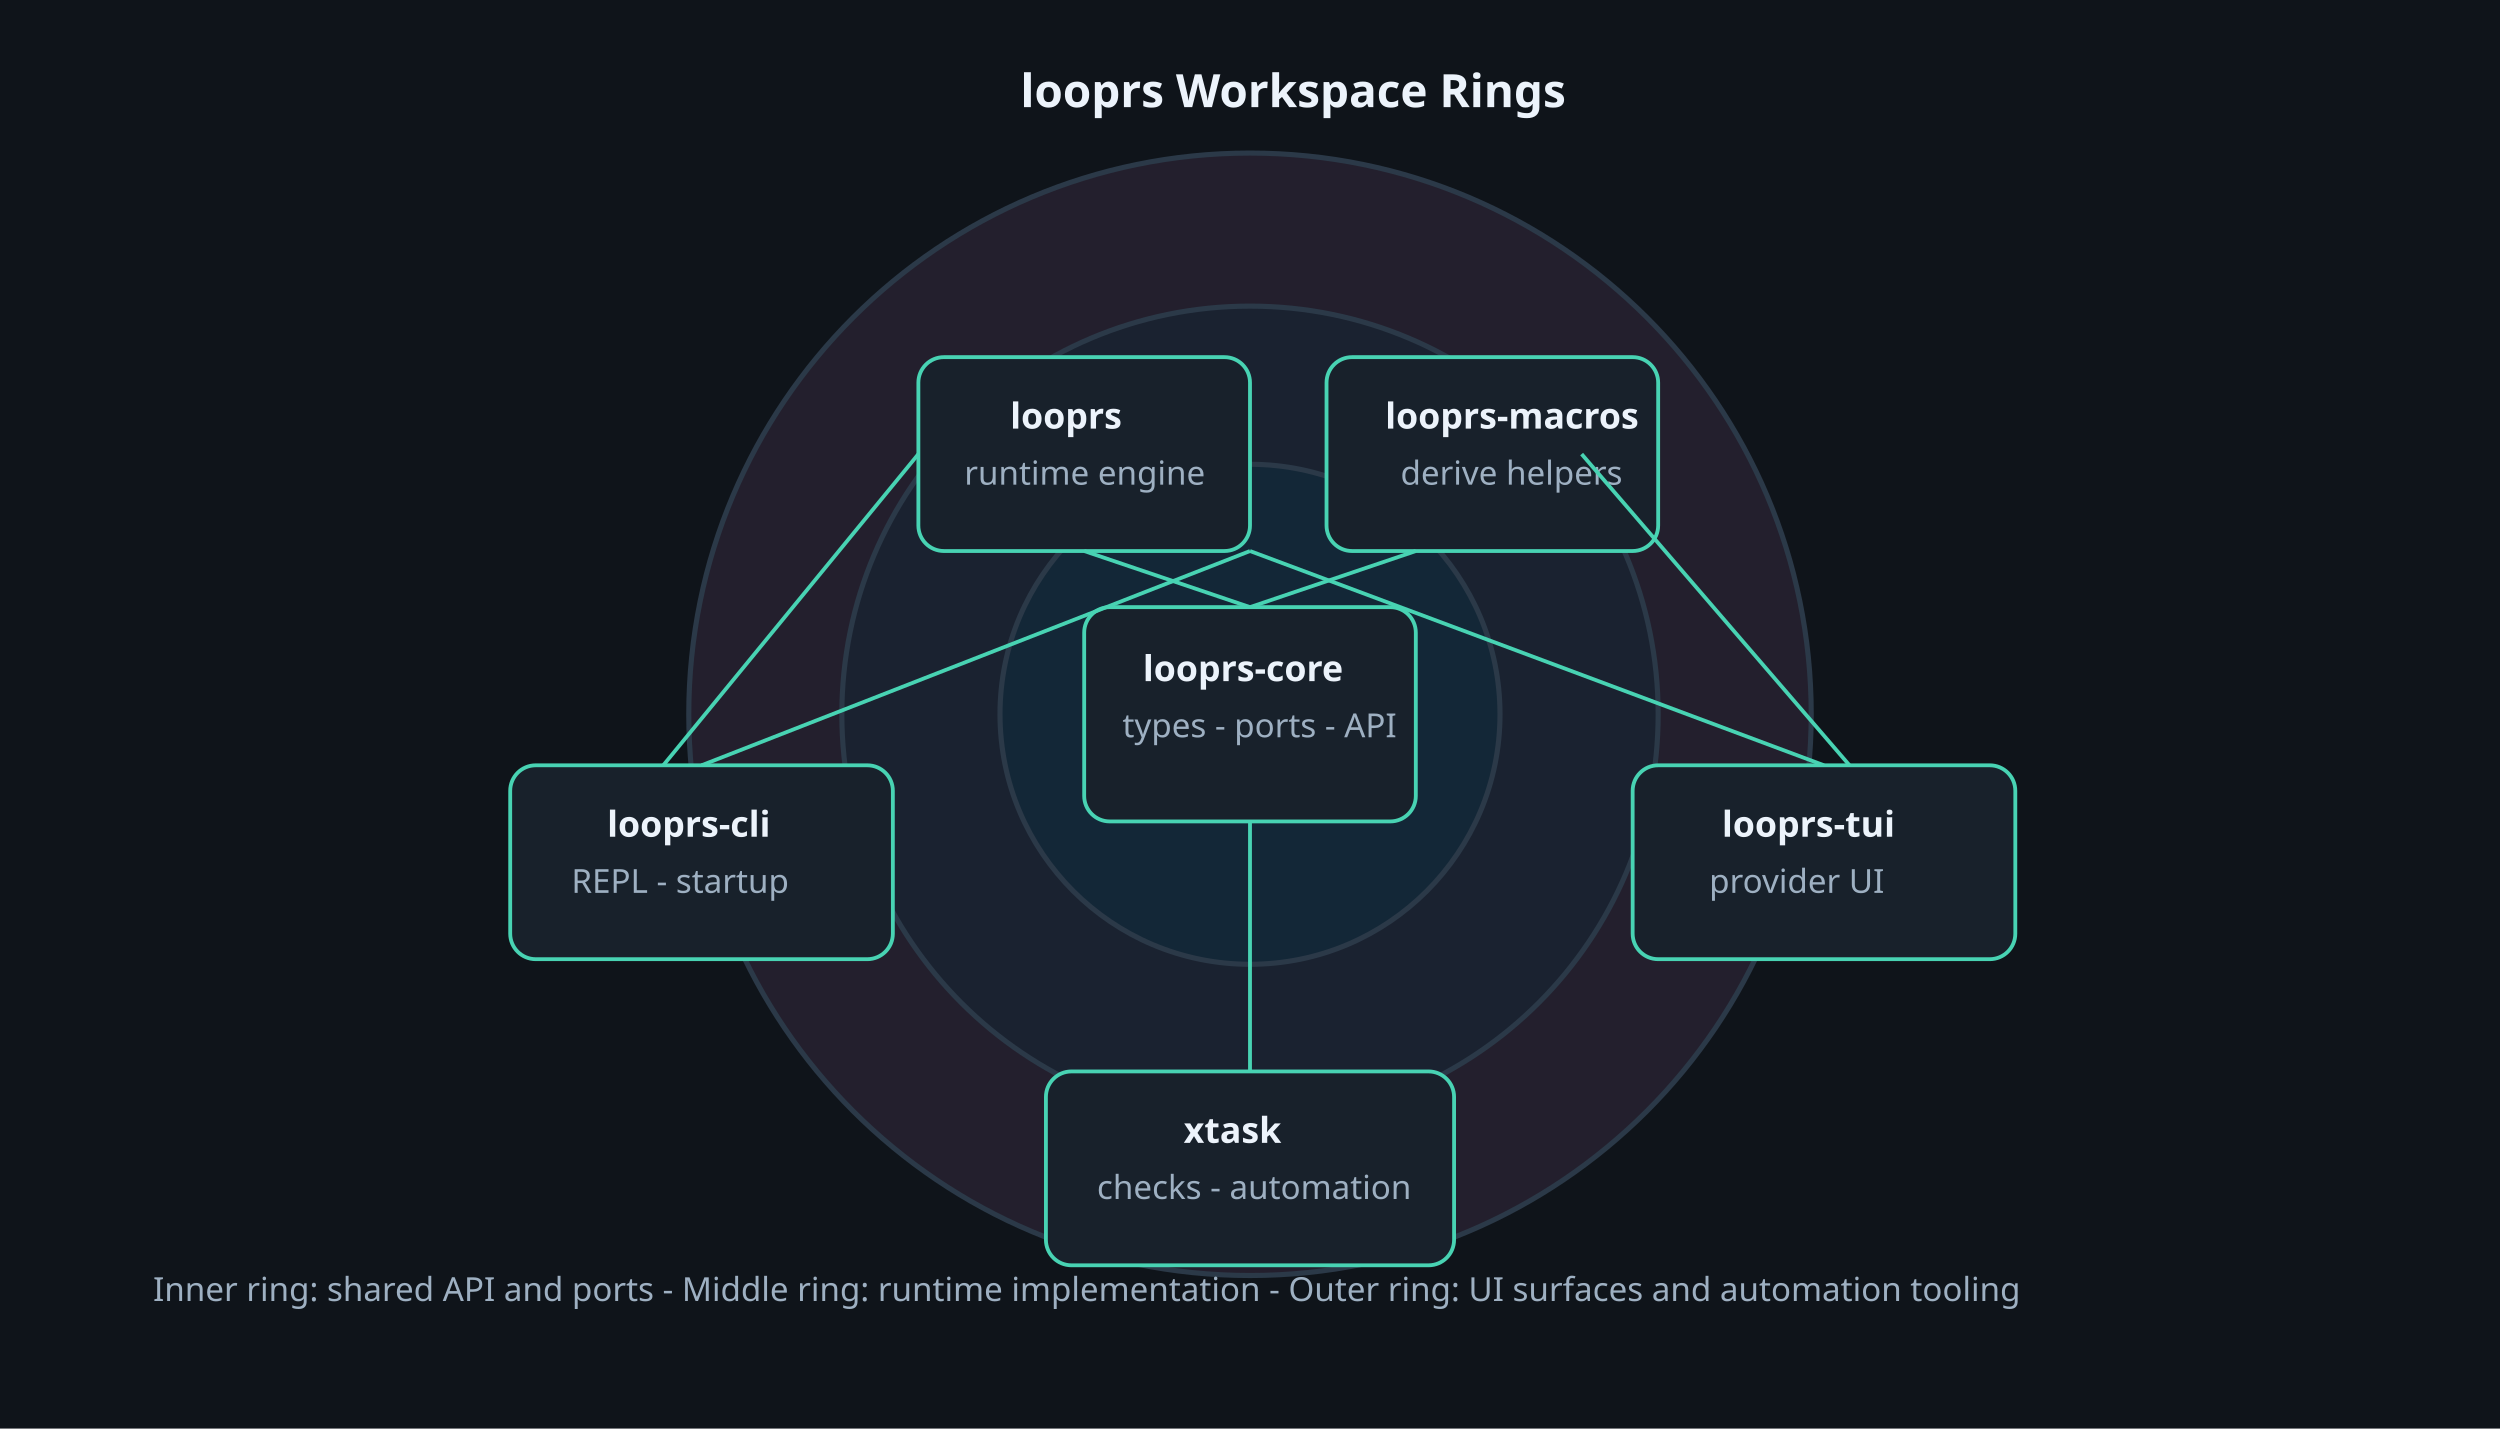
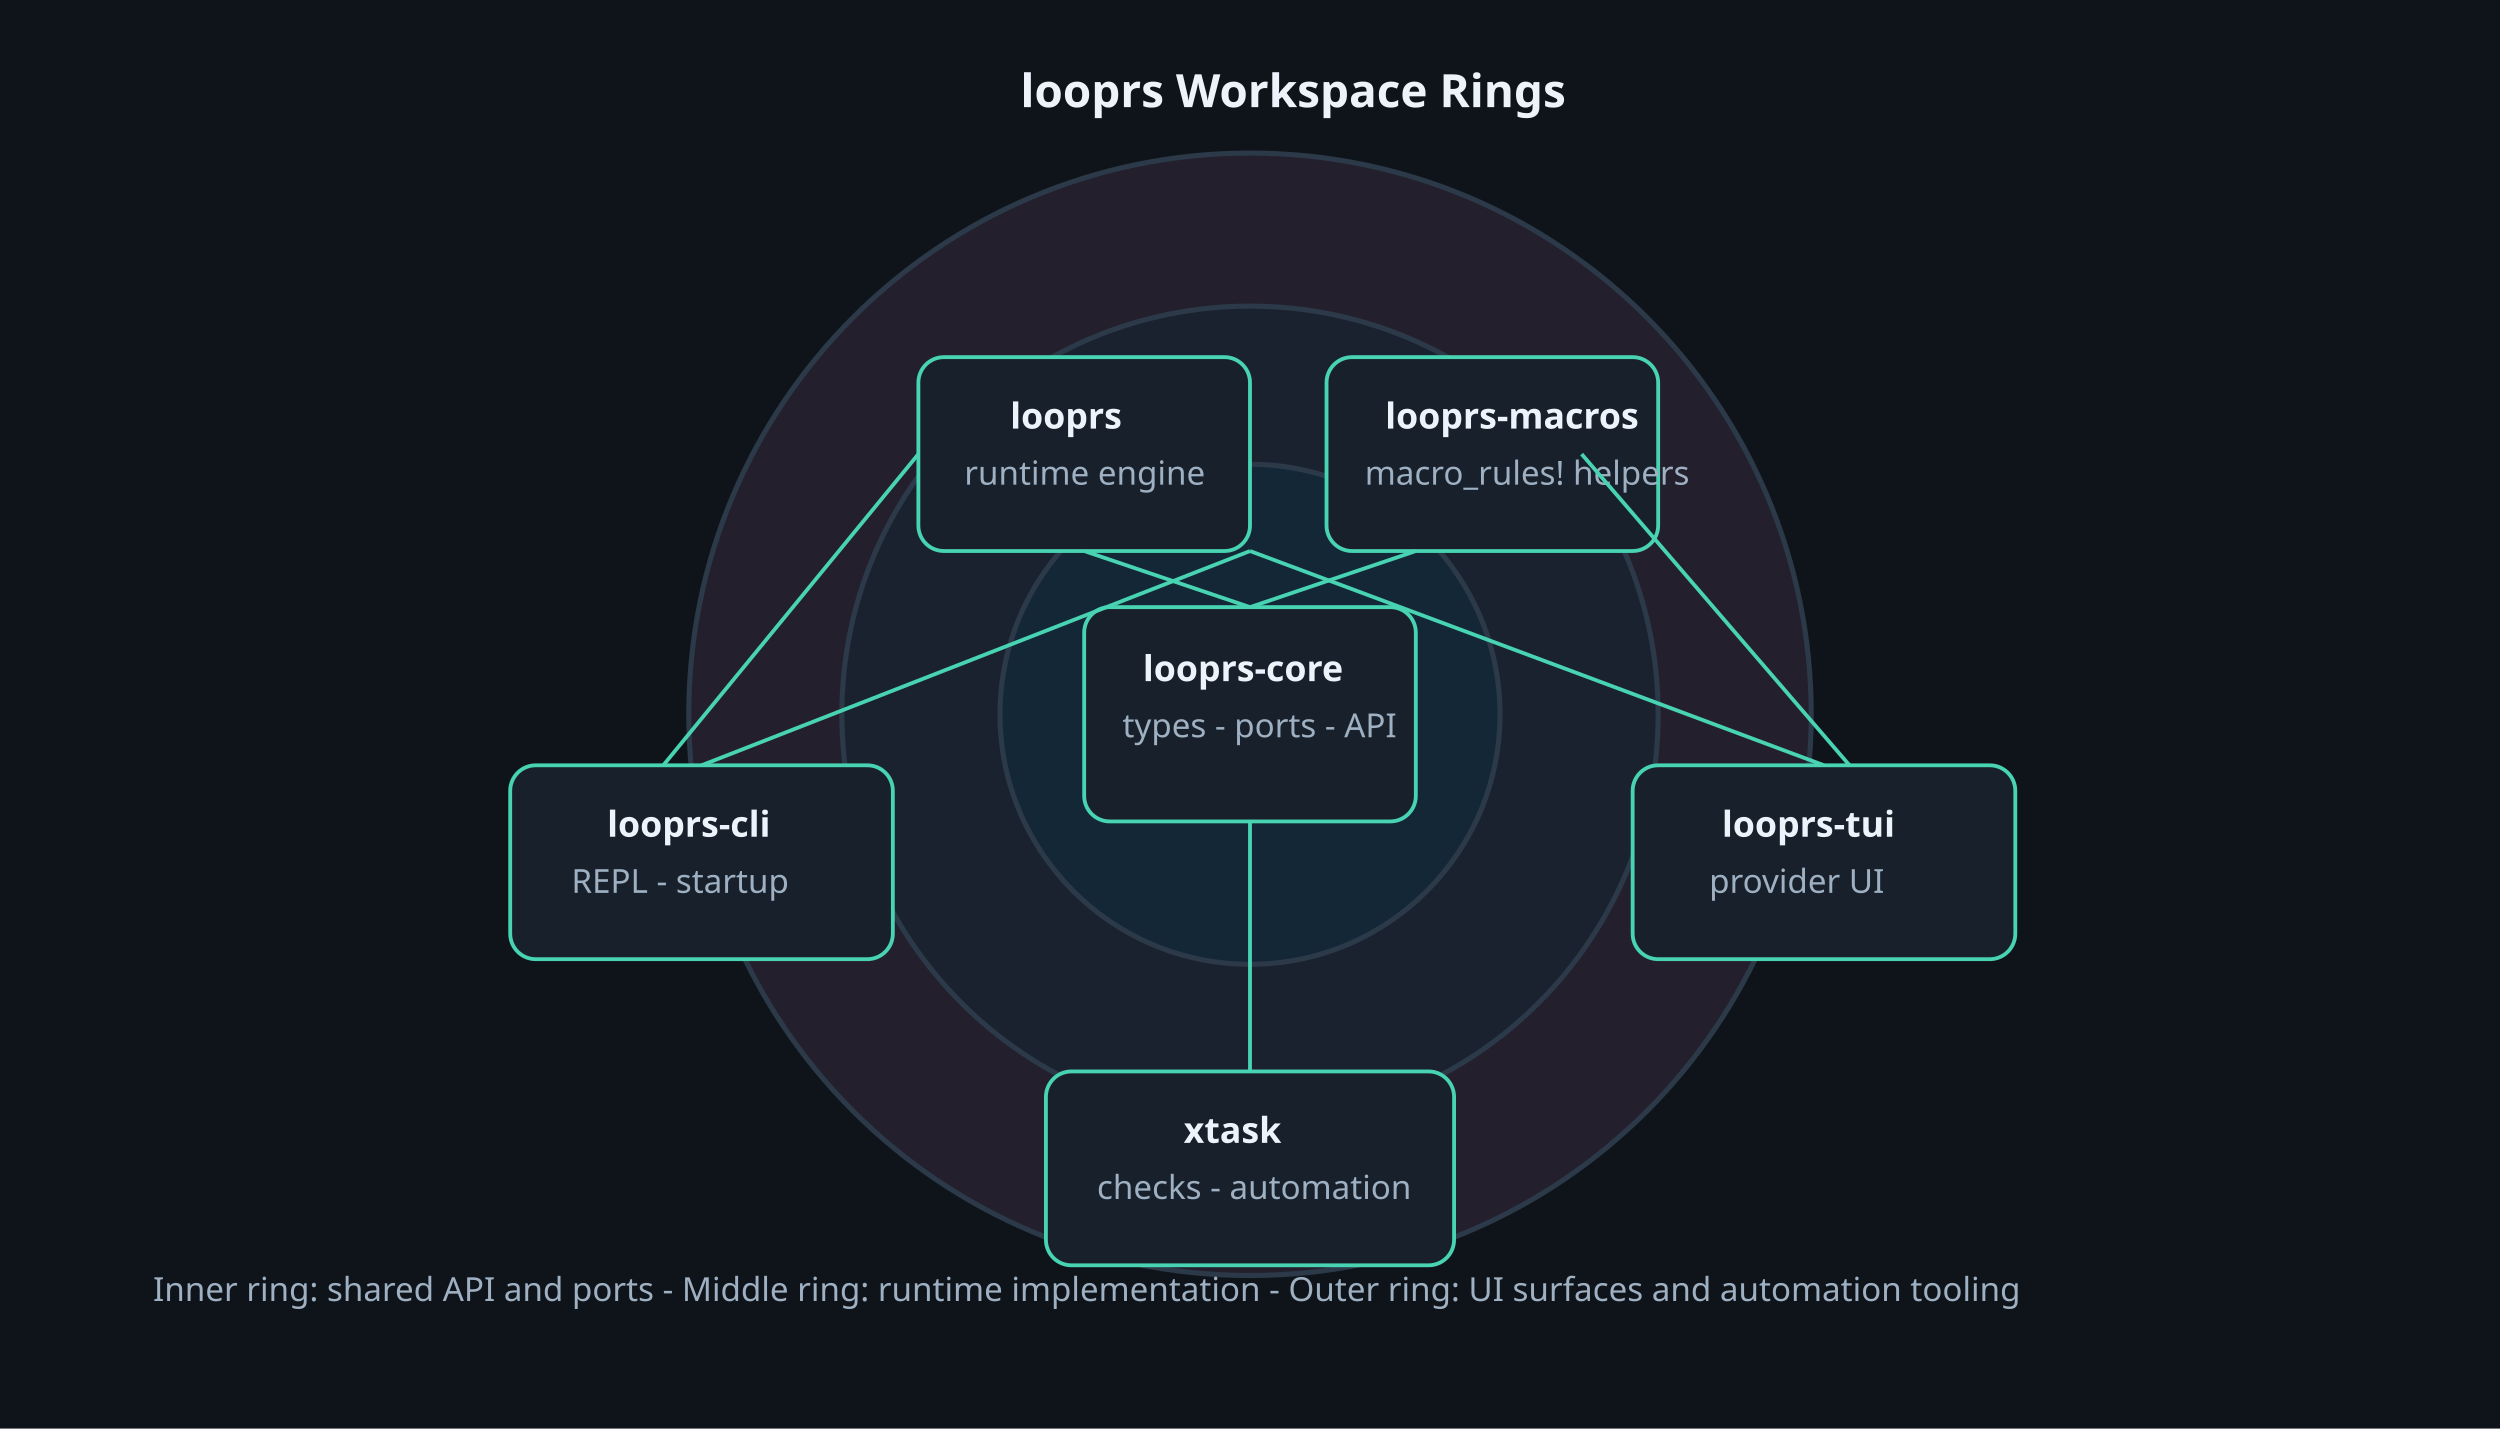
<svg xmlns="http://www.w3.org/2000/svg" width="980" height="560" viewBox="0 0 980 560" role="img" aria-label="looprs crate ownership rings">
  <defs>
    <style>
      .ring1 { fill: #132737; stroke: #2b3948; stroke-width: 2; }
      .ring2 { fill: #1a2230; stroke: #2b3948; stroke-width: 2; }
      .ring3 { fill: #231f2d; stroke: #2b3948; stroke-width: 2; }
      .node { fill: #18212b; stroke: #48d3b3; stroke-width: 1.5; rx: 10; }
      .title { fill: #ecf3fb; font: 600 18px 'IBM Plex Sans', sans-serif; }
      .label { fill: #ecf3fb; font: 600 14px 'IBM Plex Sans', sans-serif; }
      .muted { fill: #9eb0c2; font: 13px 'IBM Plex Sans', sans-serif; }
      .edge { stroke: #48d3b3; stroke-width: 1.5; }
    </style>
  </defs>
  <rect width="980" height="560" fill="#0f141a" />
  <circle cx="490" cy="280" r="220" class="ring3" />
  <circle cx="490" cy="280" r="160" class="ring2" />
  <circle cx="490" cy="280" r="98" class="ring1" />
  <text x="400" y="42" class="title">looprs Workspace Rings</text>
  <rect x="425" y="238" width="130" height="84" class="node" />
  <text x="448" y="267" class="label">looprs-core</text>
  <text x="440" y="289" class="muted">types - ports - API</text>
  <rect x="360" y="140" width="130" height="76" class="node" />
  <text x="396" y="168" class="label">looprs</text>
  <text x="378" y="190" class="muted">runtime engine</text>
  <rect x="520" y="140" width="130" height="76" class="node" />
  <text x="543" y="168" class="label">looprs-macros</text>
-   <text x="549" y="190" class="muted">derive helpers</text>
+   <text x="535" y="190" class="muted">macro_rules! helpers</text>
  <rect x="200" y="300" width="150" height="76" class="node" />
  <text x="238" y="328" class="label">looprs-cli</text>
  <text x="224" y="350" class="muted">REPL - startup</text>
  <rect x="640" y="300" width="150" height="76" class="node" />
  <text x="675" y="328" class="label">looprs-tui</text>
  <text x="670" y="350" class="muted">provider UI</text>
  <rect x="410" y="420" width="160" height="76" class="node" />
  <text x="464" y="448" class="label">xtask</text>
  <text x="430" y="470" class="muted">checks - automation</text>
  <line x1="490" y1="238" x2="425" y2="216" class="edge" />
  <line x1="490" y1="238" x2="555" y2="216" class="edge" />
  <line x1="360" y1="178" x2="260" y2="300" class="edge" />
  <line x1="490" y1="216" x2="275" y2="300" class="edge" />
  <line x1="620" y1="178" x2="725" y2="300" class="edge" />
  <line x1="490" y1="216" x2="715" y2="300" class="edge" />
  <line x1="490" y1="322" x2="490" y2="420" class="edge" />
  <text x="60" y="510" class="muted">Inner ring: shared API and ports - Middle ring: runtime implementation - Outer ring: UI surfaces and automation tooling</text>
</svg>
